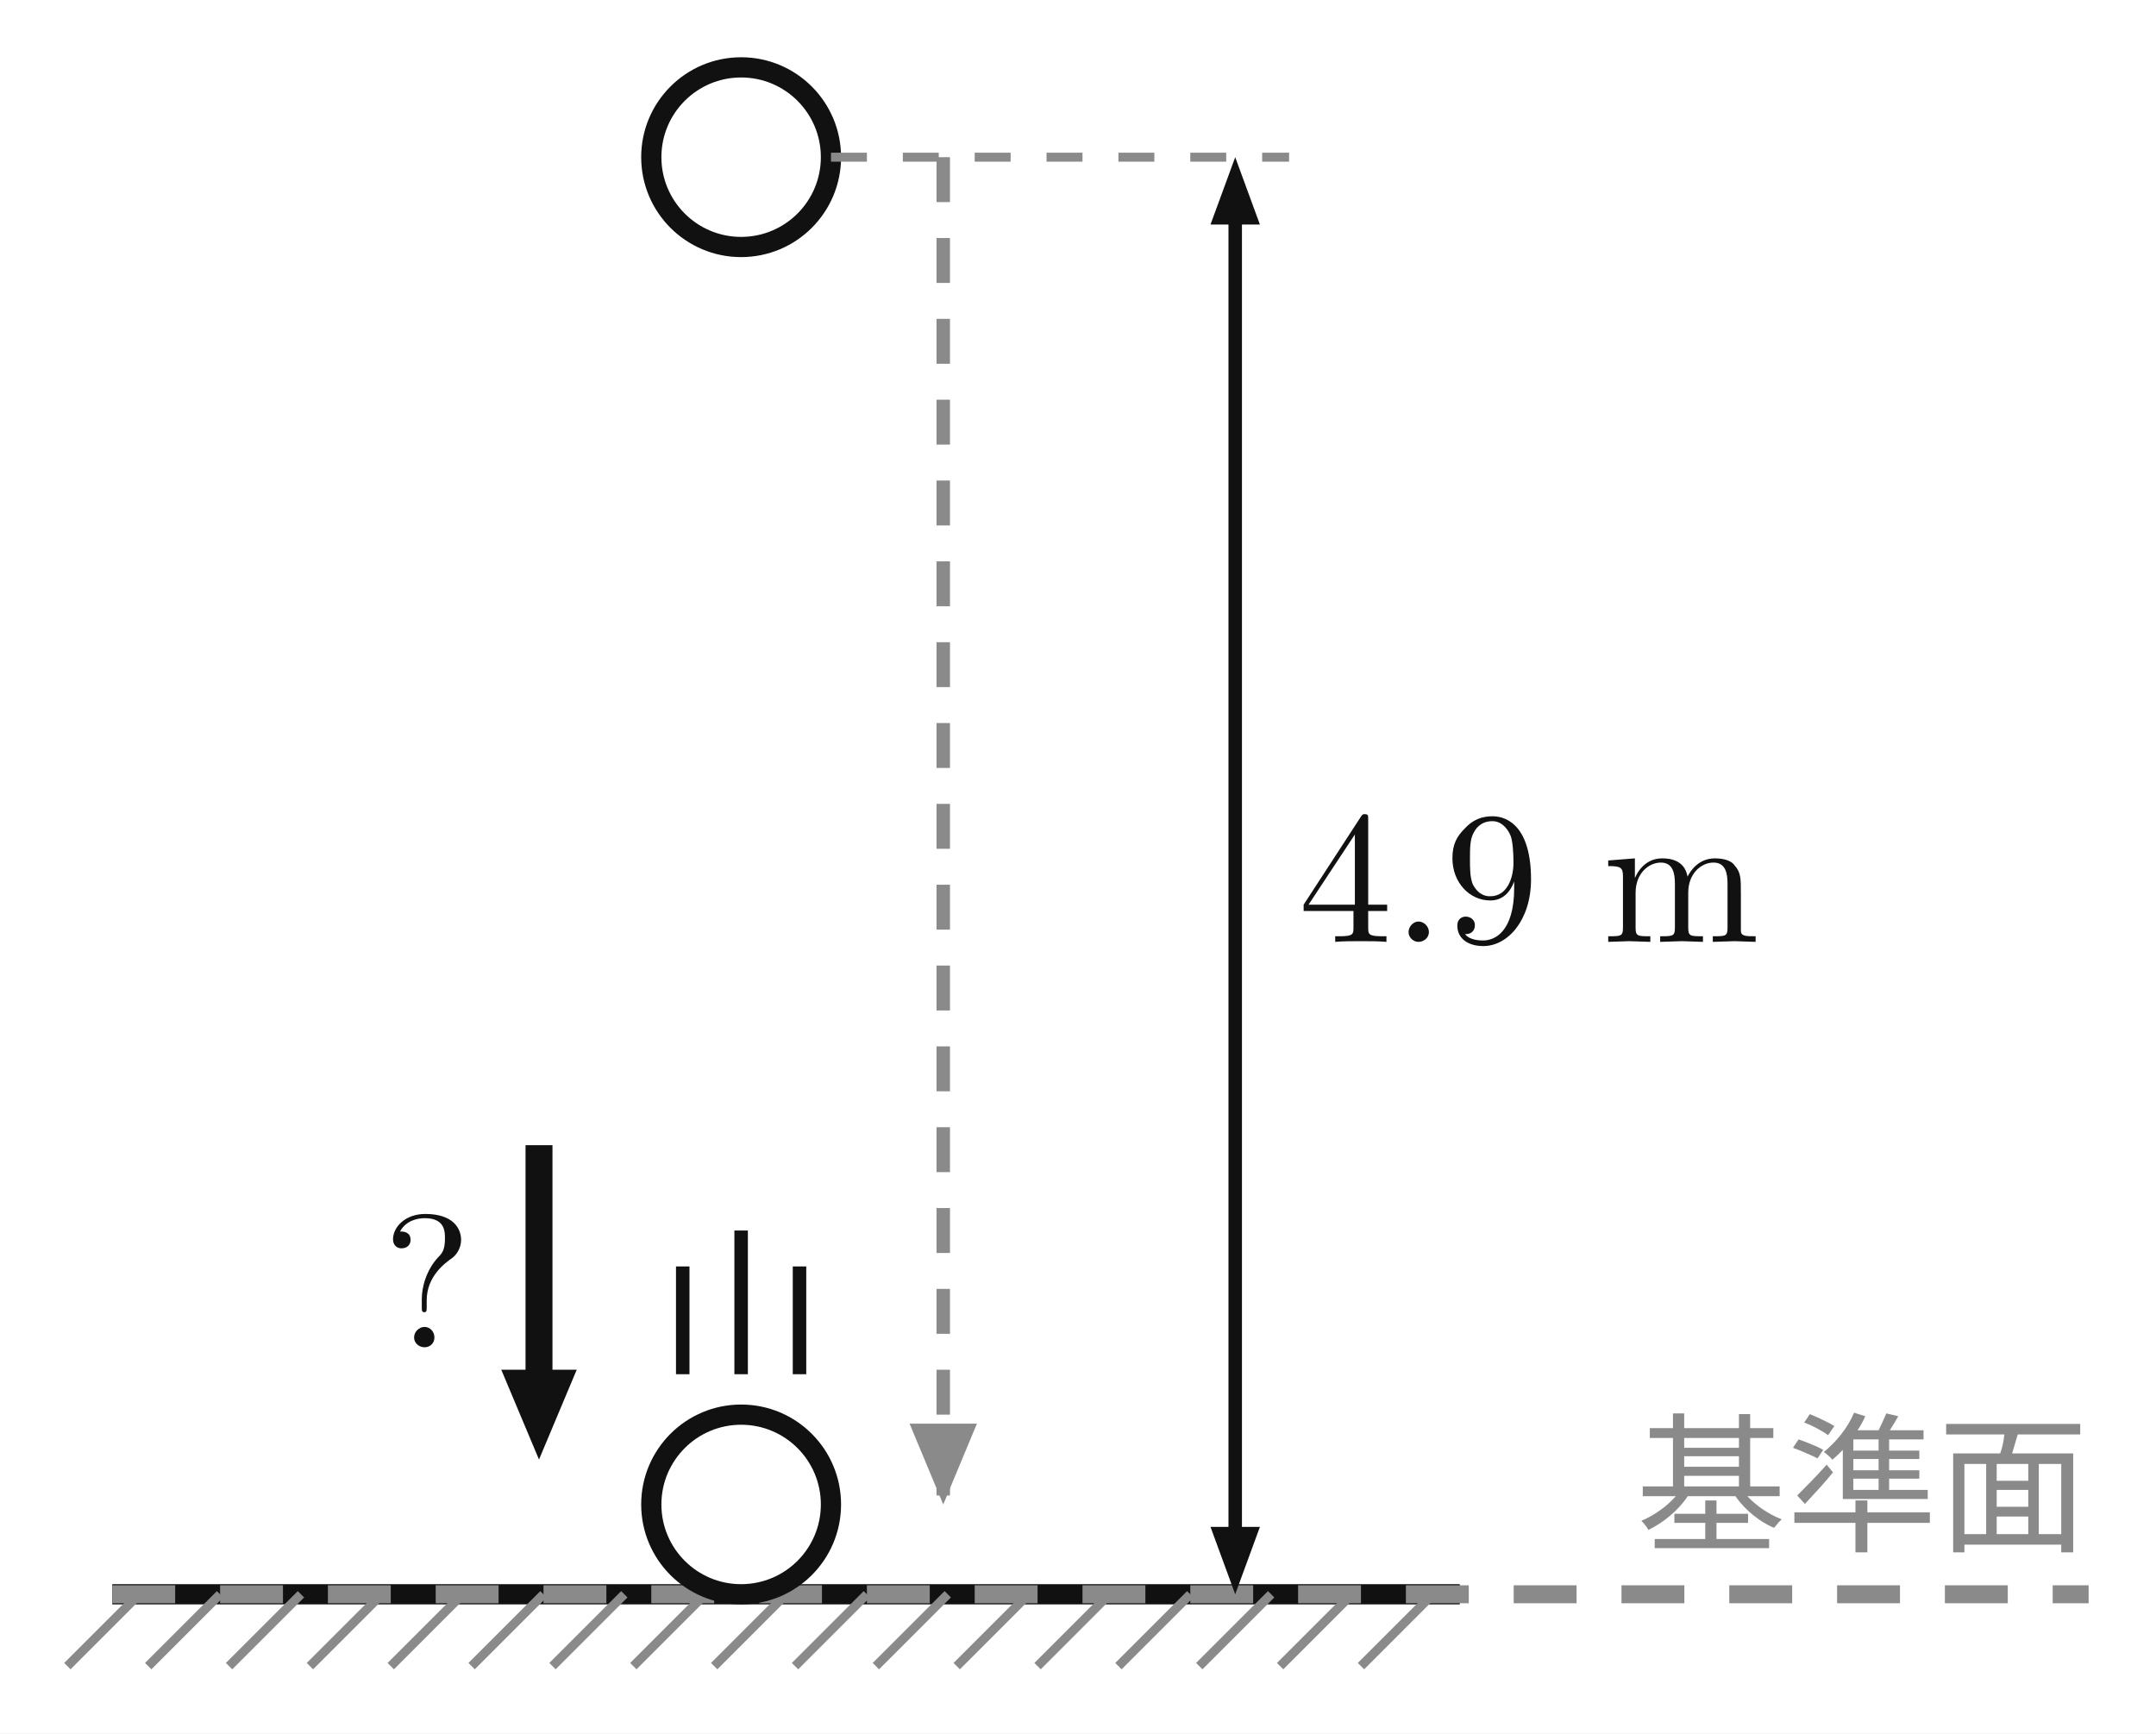
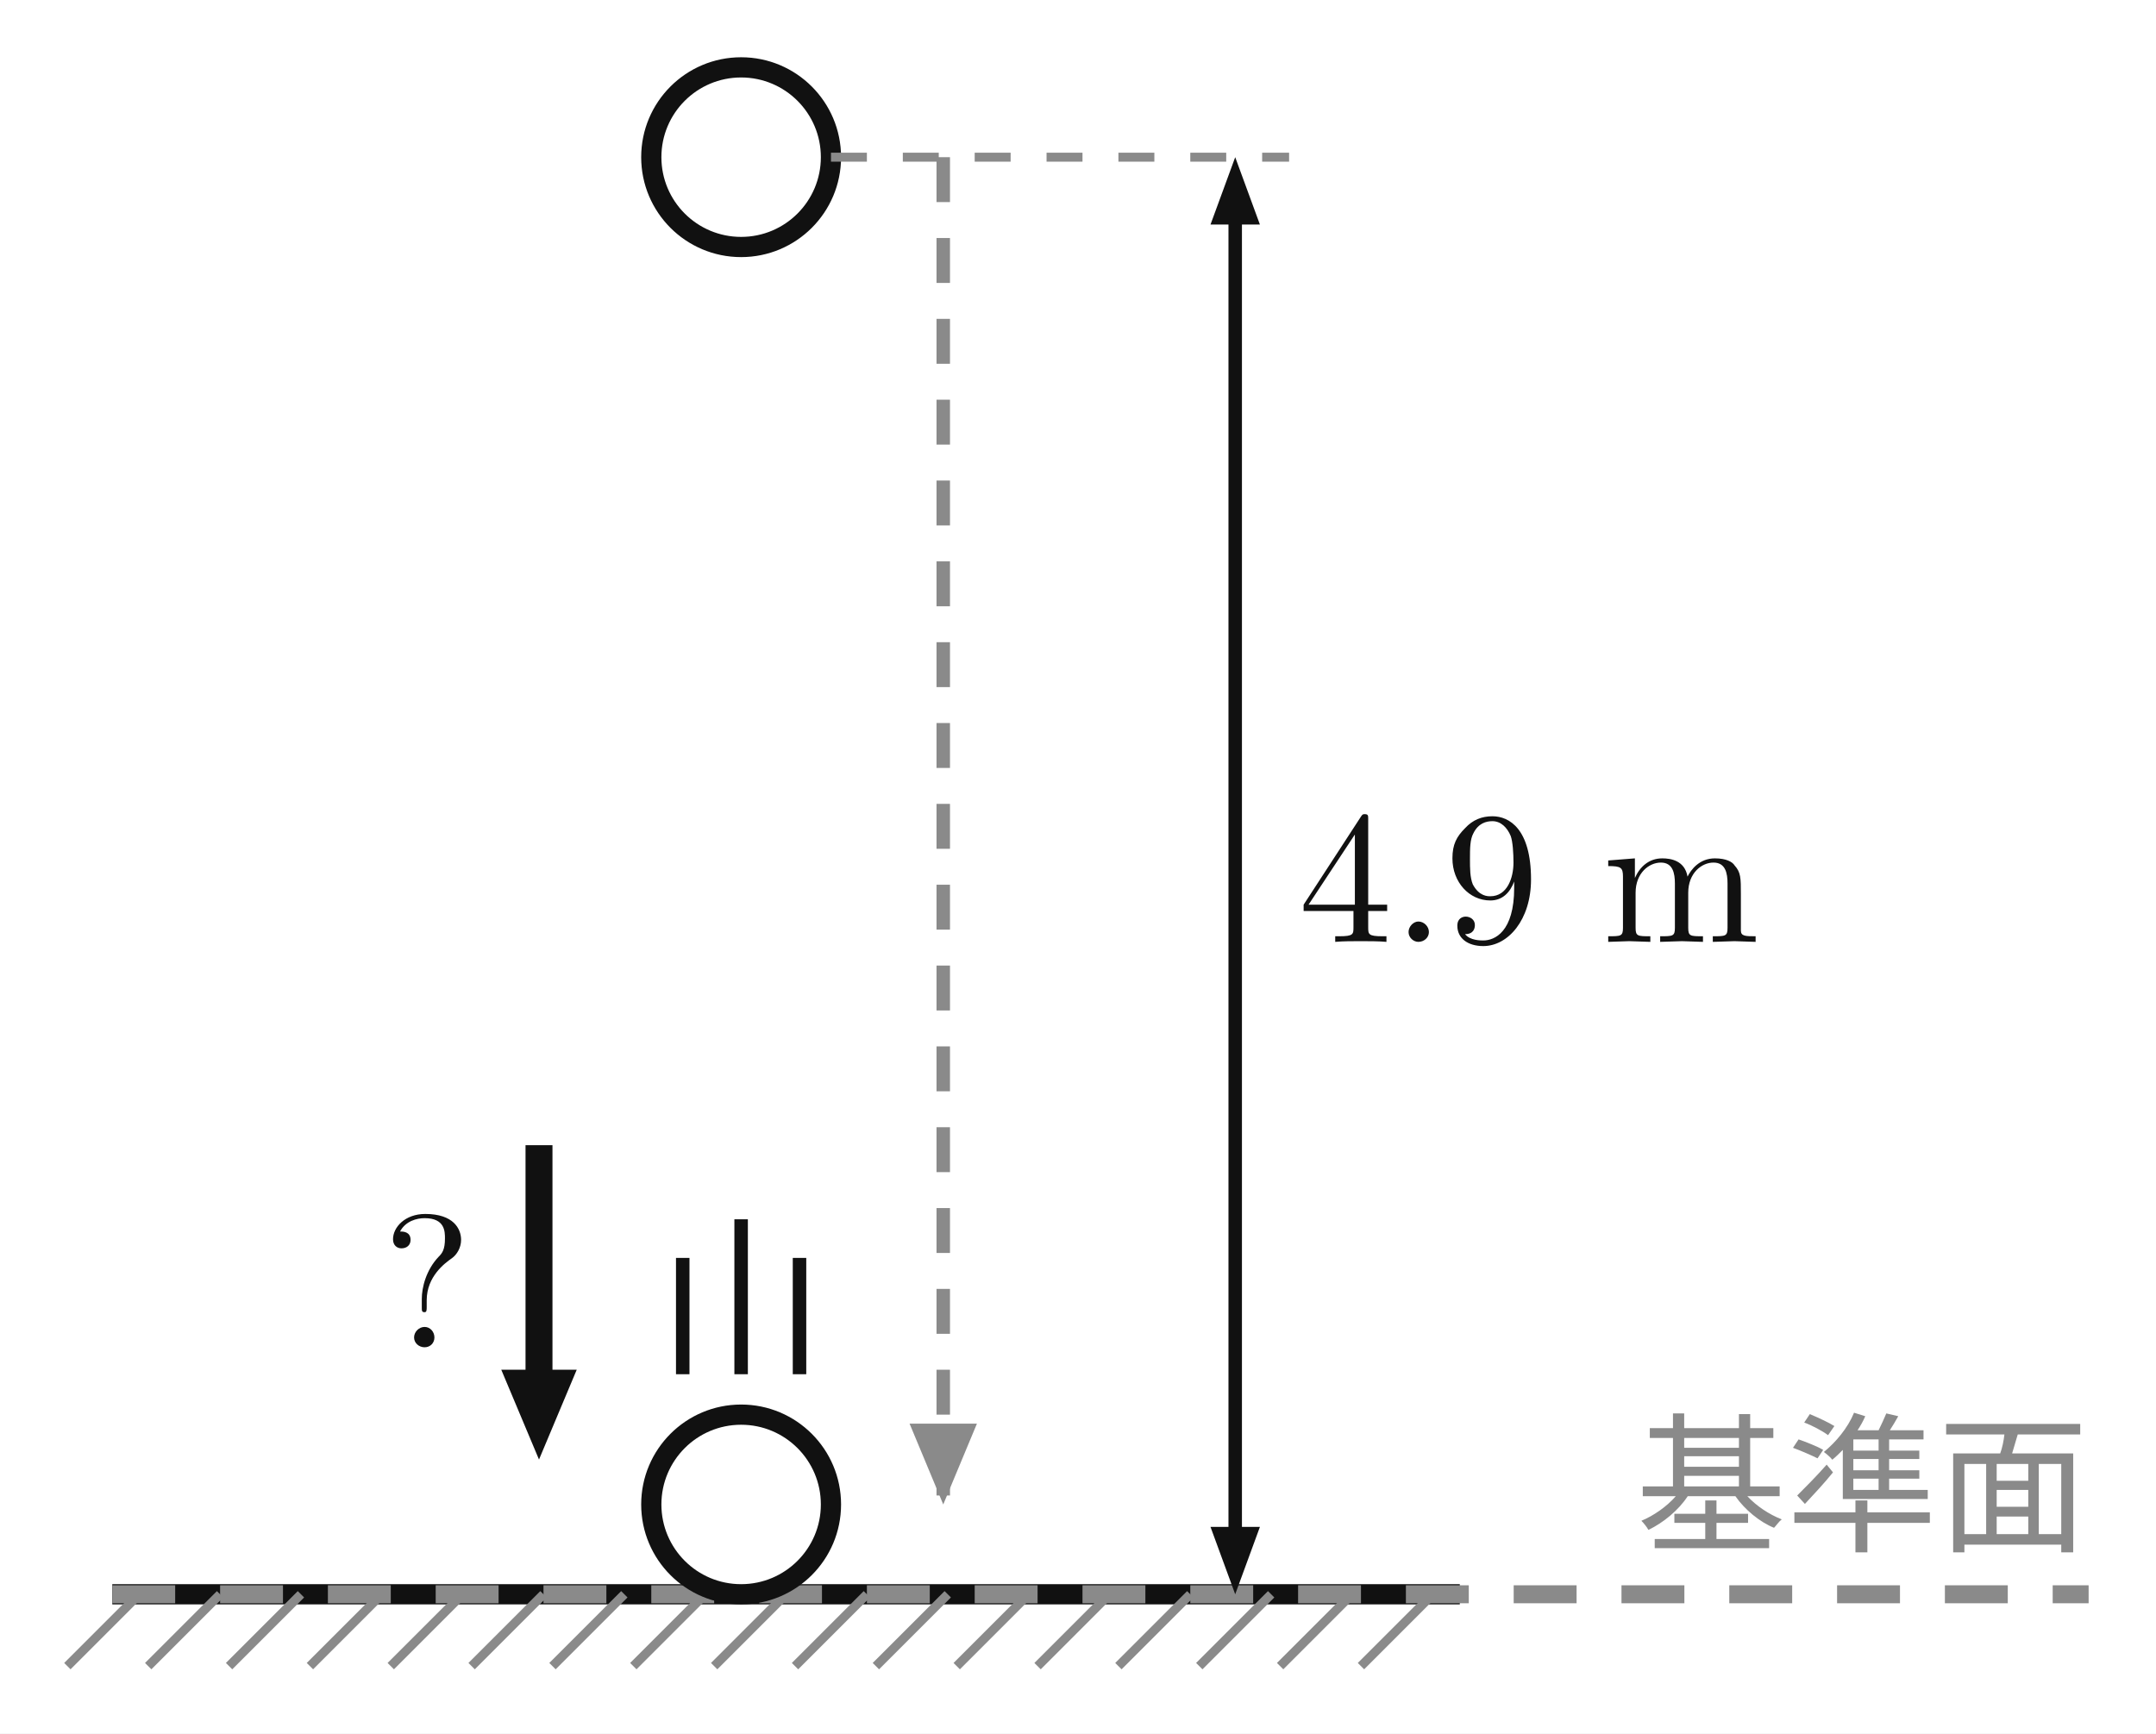
<svg xmlns="http://www.w3.org/2000/svg" width="48mm" height="38.6mm" viewBox="-2.5 4.5 48 38.6">
  <rect x="-2.5" y="4.5" width="48" height="38.6" fill="#fff" />
  <line x1="0" y1="40" x2="30" y2="40" stroke="#111" stroke-width="0.45" />
  <line x1="0.6" y1="40" x2="-1" y2="41.6" stroke="#8a8a8a" stroke-width="0.2" />
  <line x1="2.4" y1="40" x2="0.8" y2="41.6" stroke="#8a8a8a" stroke-width="0.2" />
  <line x1="4.2" y1="40" x2="2.6" y2="41.6" stroke="#8a8a8a" stroke-width="0.2" />
  <line x1="6" y1="40" x2="4.4" y2="41.6" stroke="#8a8a8a" stroke-width="0.2" />
  <line x1="7.8" y1="40" x2="6.2" y2="41.6" stroke="#8a8a8a" stroke-width="0.2" />
  <line x1="9.6" y1="40" x2="8" y2="41.6" stroke="#8a8a8a" stroke-width="0.2" />
  <line x1="11.4" y1="40" x2="9.8" y2="41.6" stroke="#8a8a8a" stroke-width="0.2" />
  <line x1="13.2" y1="40" x2="11.6" y2="41.6" stroke="#8a8a8a" stroke-width="0.2" />
  <line x1="15" y1="40" x2="13.4" y2="41.6" stroke="#8a8a8a" stroke-width="0.2" />
  <line x1="16.8" y1="40" x2="15.2" y2="41.6" stroke="#8a8a8a" stroke-width="0.2" />
  <line x1="18.6" y1="40" x2="17" y2="41.6" stroke="#8a8a8a" stroke-width="0.2" />
  <line x1="20.4" y1="40" x2="18.8" y2="41.6" stroke="#8a8a8a" stroke-width="0.2" />
  <line x1="22.2" y1="40" x2="20.6" y2="41.6" stroke="#8a8a8a" stroke-width="0.2" />
  <line x1="24" y1="40" x2="22.4" y2="41.6" stroke="#8a8a8a" stroke-width="0.2" />
  <line x1="25.8" y1="40" x2="24.2" y2="41.6" stroke="#8a8a8a" stroke-width="0.2" />
  <line x1="27.6" y1="40" x2="26" y2="41.6" stroke="#8a8a8a" stroke-width="0.2" />
  <line x1="29.4" y1="40" x2="27.8" y2="41.6" stroke="#8a8a8a" stroke-width="0.2" />
  <line x1="0" y1="40" x2="44" y2="40" stroke="#8a8a8a" stroke-width="0.4" stroke-dasharray="1.4 1.0" />
  <text x="44" y="38.8" font-family="'Harano Aji Gothic', '原ノ味角ゴシック', 'BIZ UDPGothic', 'Hiragino Sans', 'Noto Sans JP', sans-serif" font-size="3.36" text-anchor="end" fill="#8a8a8a">基準面</text>
  <circle cx="14" cy="8" r="2" fill="#fff" stroke="#111" stroke-width="0.45" />
  <circle cx="14" cy="38" r="2" fill="#fff" stroke="#111" stroke-width="0.45" />
  <path d="M 18.5 8 L 18.5 38" fill="none" stroke="#8a8a8a" stroke-width="0.3" stroke-dasharray="1.0 0.8" />
  <polygon points="18.5,38 17.75,36.2 19.25,36.2" fill="#8a8a8a" />
-   <line x1="15.3" y1="35.1" x2="15.3" y2="32.7" stroke="#111" stroke-width="0.3" />
-   <line x1="14" y1="35.1" x2="14" y2="31.9" stroke="#111" stroke-width="0.3" />
-   <line x1="12.7" y1="35.1" x2="12.7" y2="32.7" stroke="#111" stroke-width="0.3" />
+   <line x1="15.3" y1="35.1" x2="15.3" y2="32.51" stroke="#111" stroke-width="0.3" />
+   <line x1="14" y1="35.1" x2="14" y2="31.65" stroke="#111" stroke-width="0.3" />
+   <line x1="12.7" y1="35.1" x2="12.7" y2="32.51" stroke="#111" stroke-width="0.3" />
  <line x1="9.5" y1="30" x2="9.5" y2="35.2" stroke="#111" stroke-width="0.6" />
  <polygon points="9.5,37 8.66,35 10.34,35" fill="#111" />
  <text x="8" y="34.5" font-family="'Latin Modern Roman', 'LM Roman 10', 'Times New Roman', serif" font-size="4.2" text-anchor="end" fill="#111" stroke="#fff" stroke-width="1.05" stroke-linejoin="round" paint-order="stroke">?</text>
  <line x1="16" y1="8" x2="26.2" y2="8" stroke="#8a8a8a" stroke-width="0.2" stroke-dasharray="0.8 0.8" />
  <line x1="25" y1="9.2" x2="25" y2="38.8" stroke="#111" stroke-width="0.3" />
  <polygon points="25,40 24.45,38.5 25.55,38.5" fill="#111" />
  <polygon points="25,8 25.55,9.5 24.45,9.5" fill="#111" />
  <text x="26.4" y="25.47" font-family="'Latin Modern Roman', 'LM Roman 10', 'Times New Roman', serif" font-size="4.2" text-anchor="start" fill="#111" stroke="#fff" stroke-width="1.05" stroke-linejoin="round" paint-order="stroke">4.9 m</text>
</svg>
